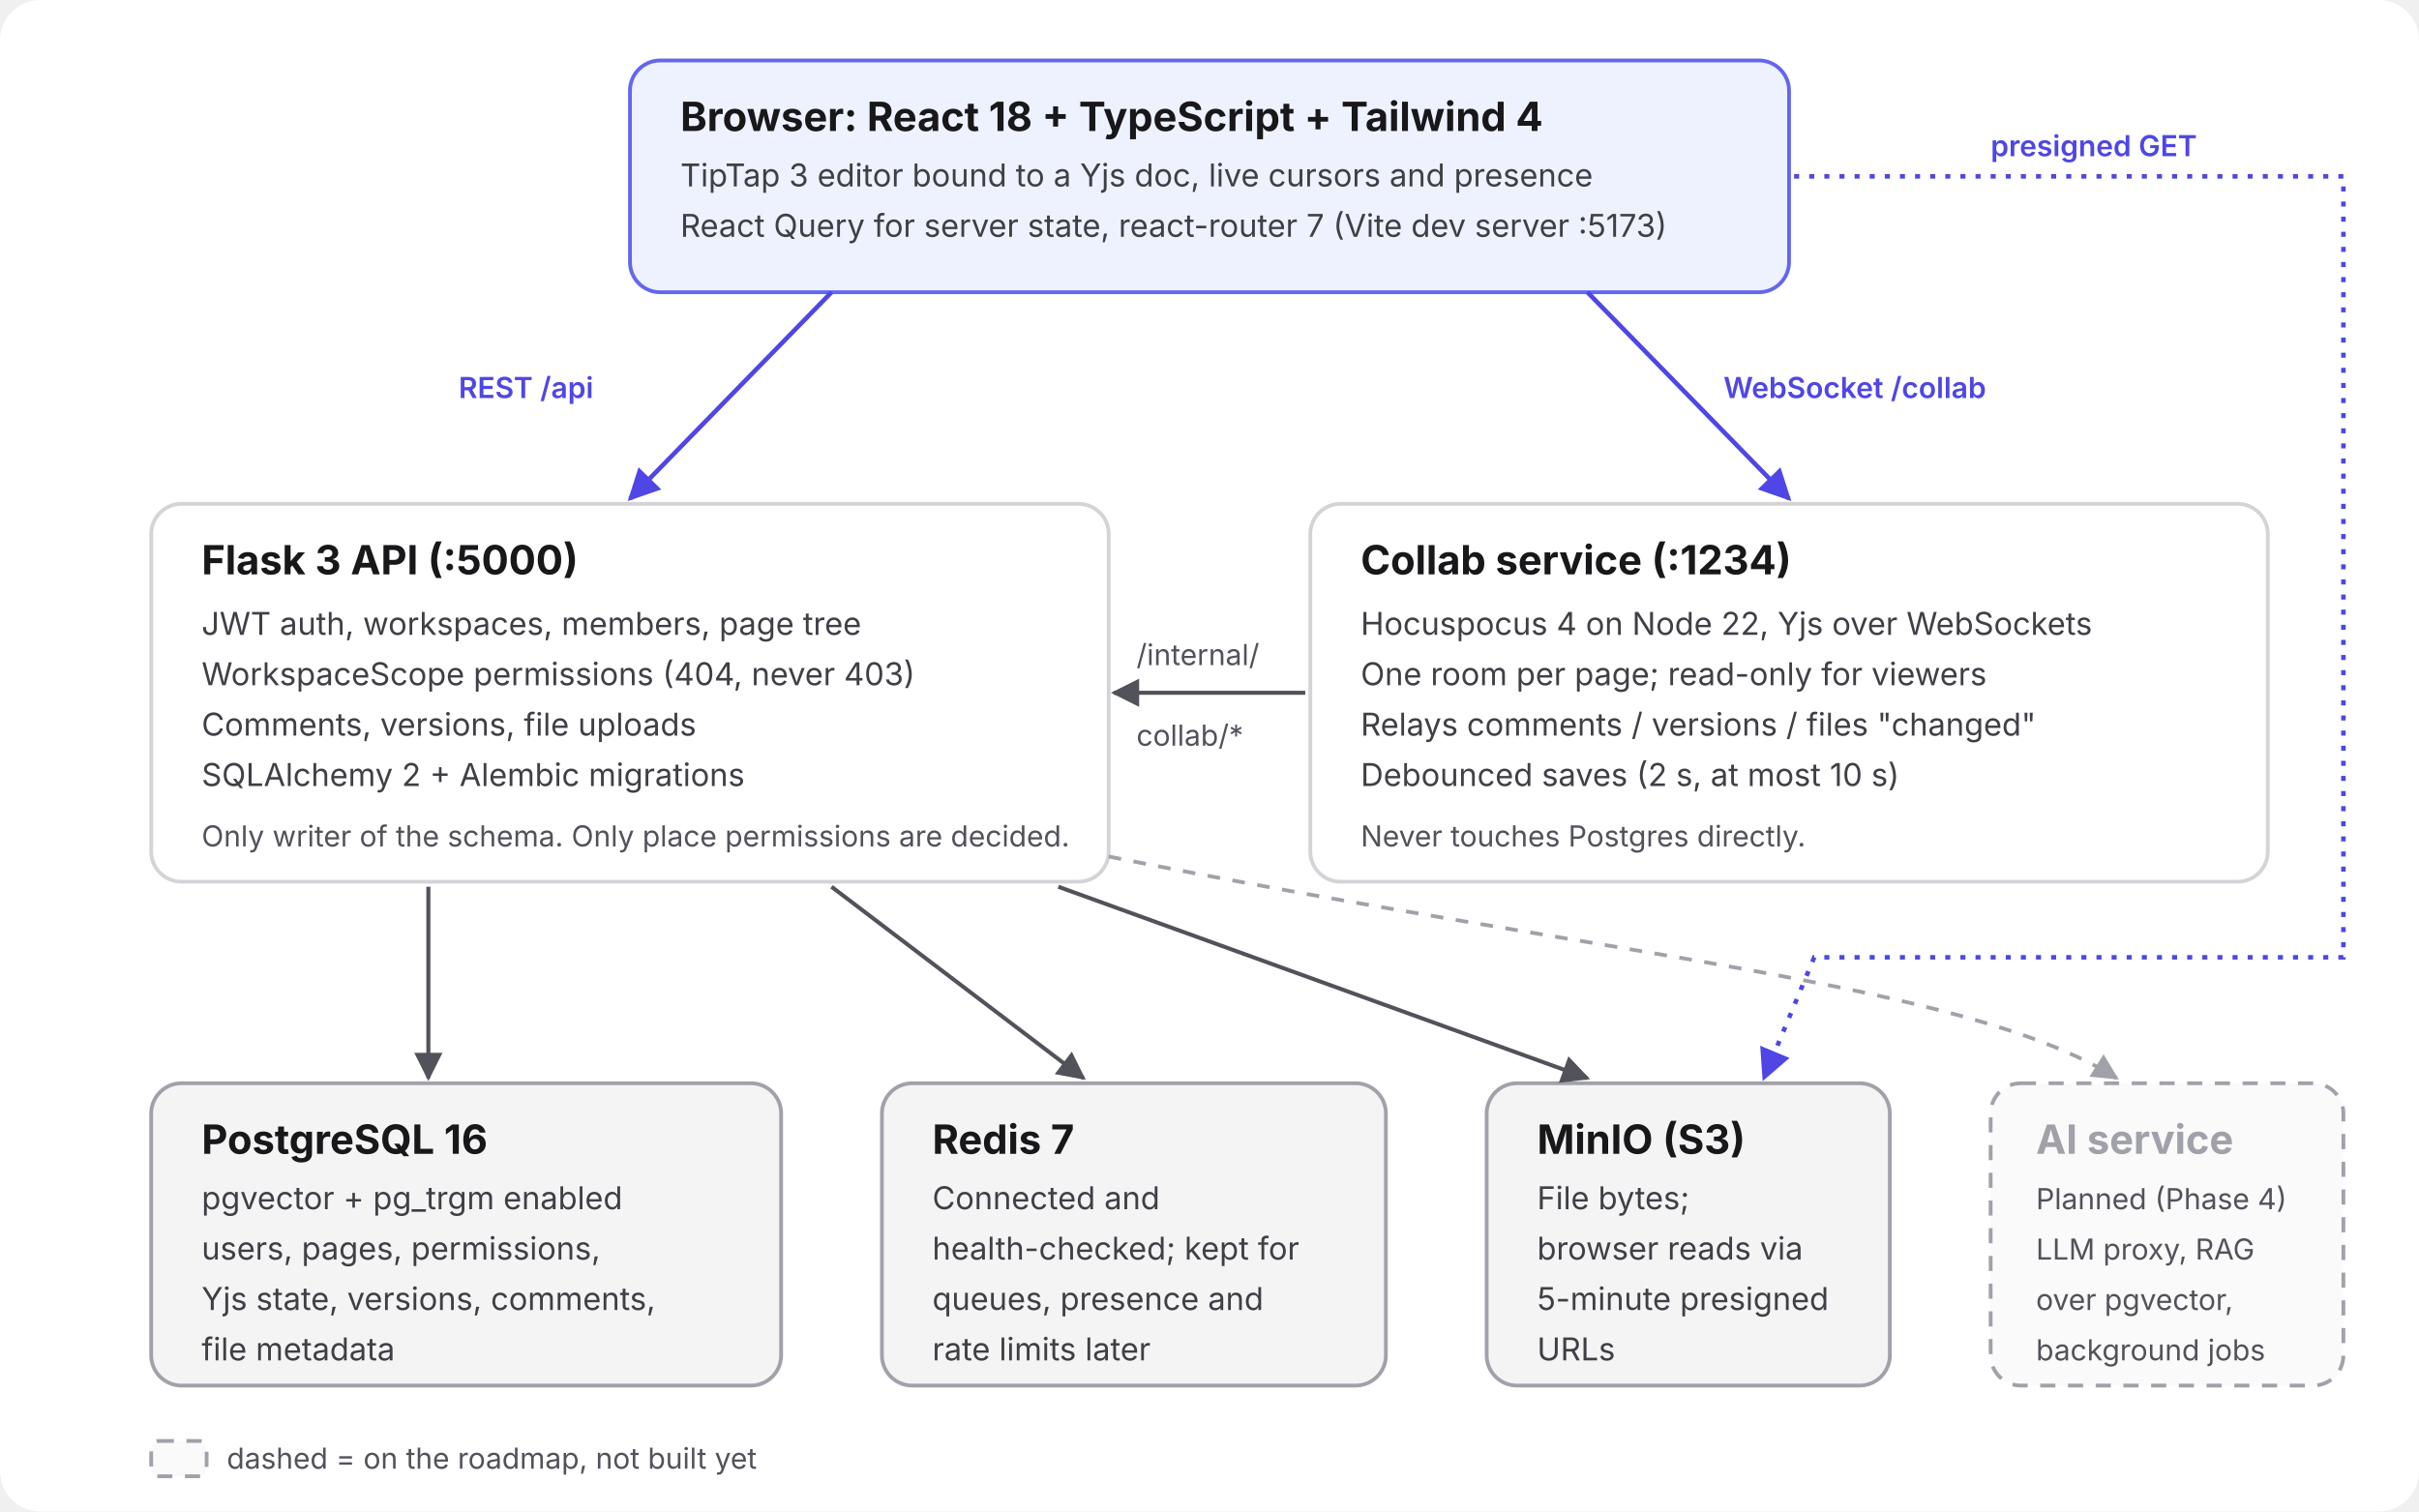
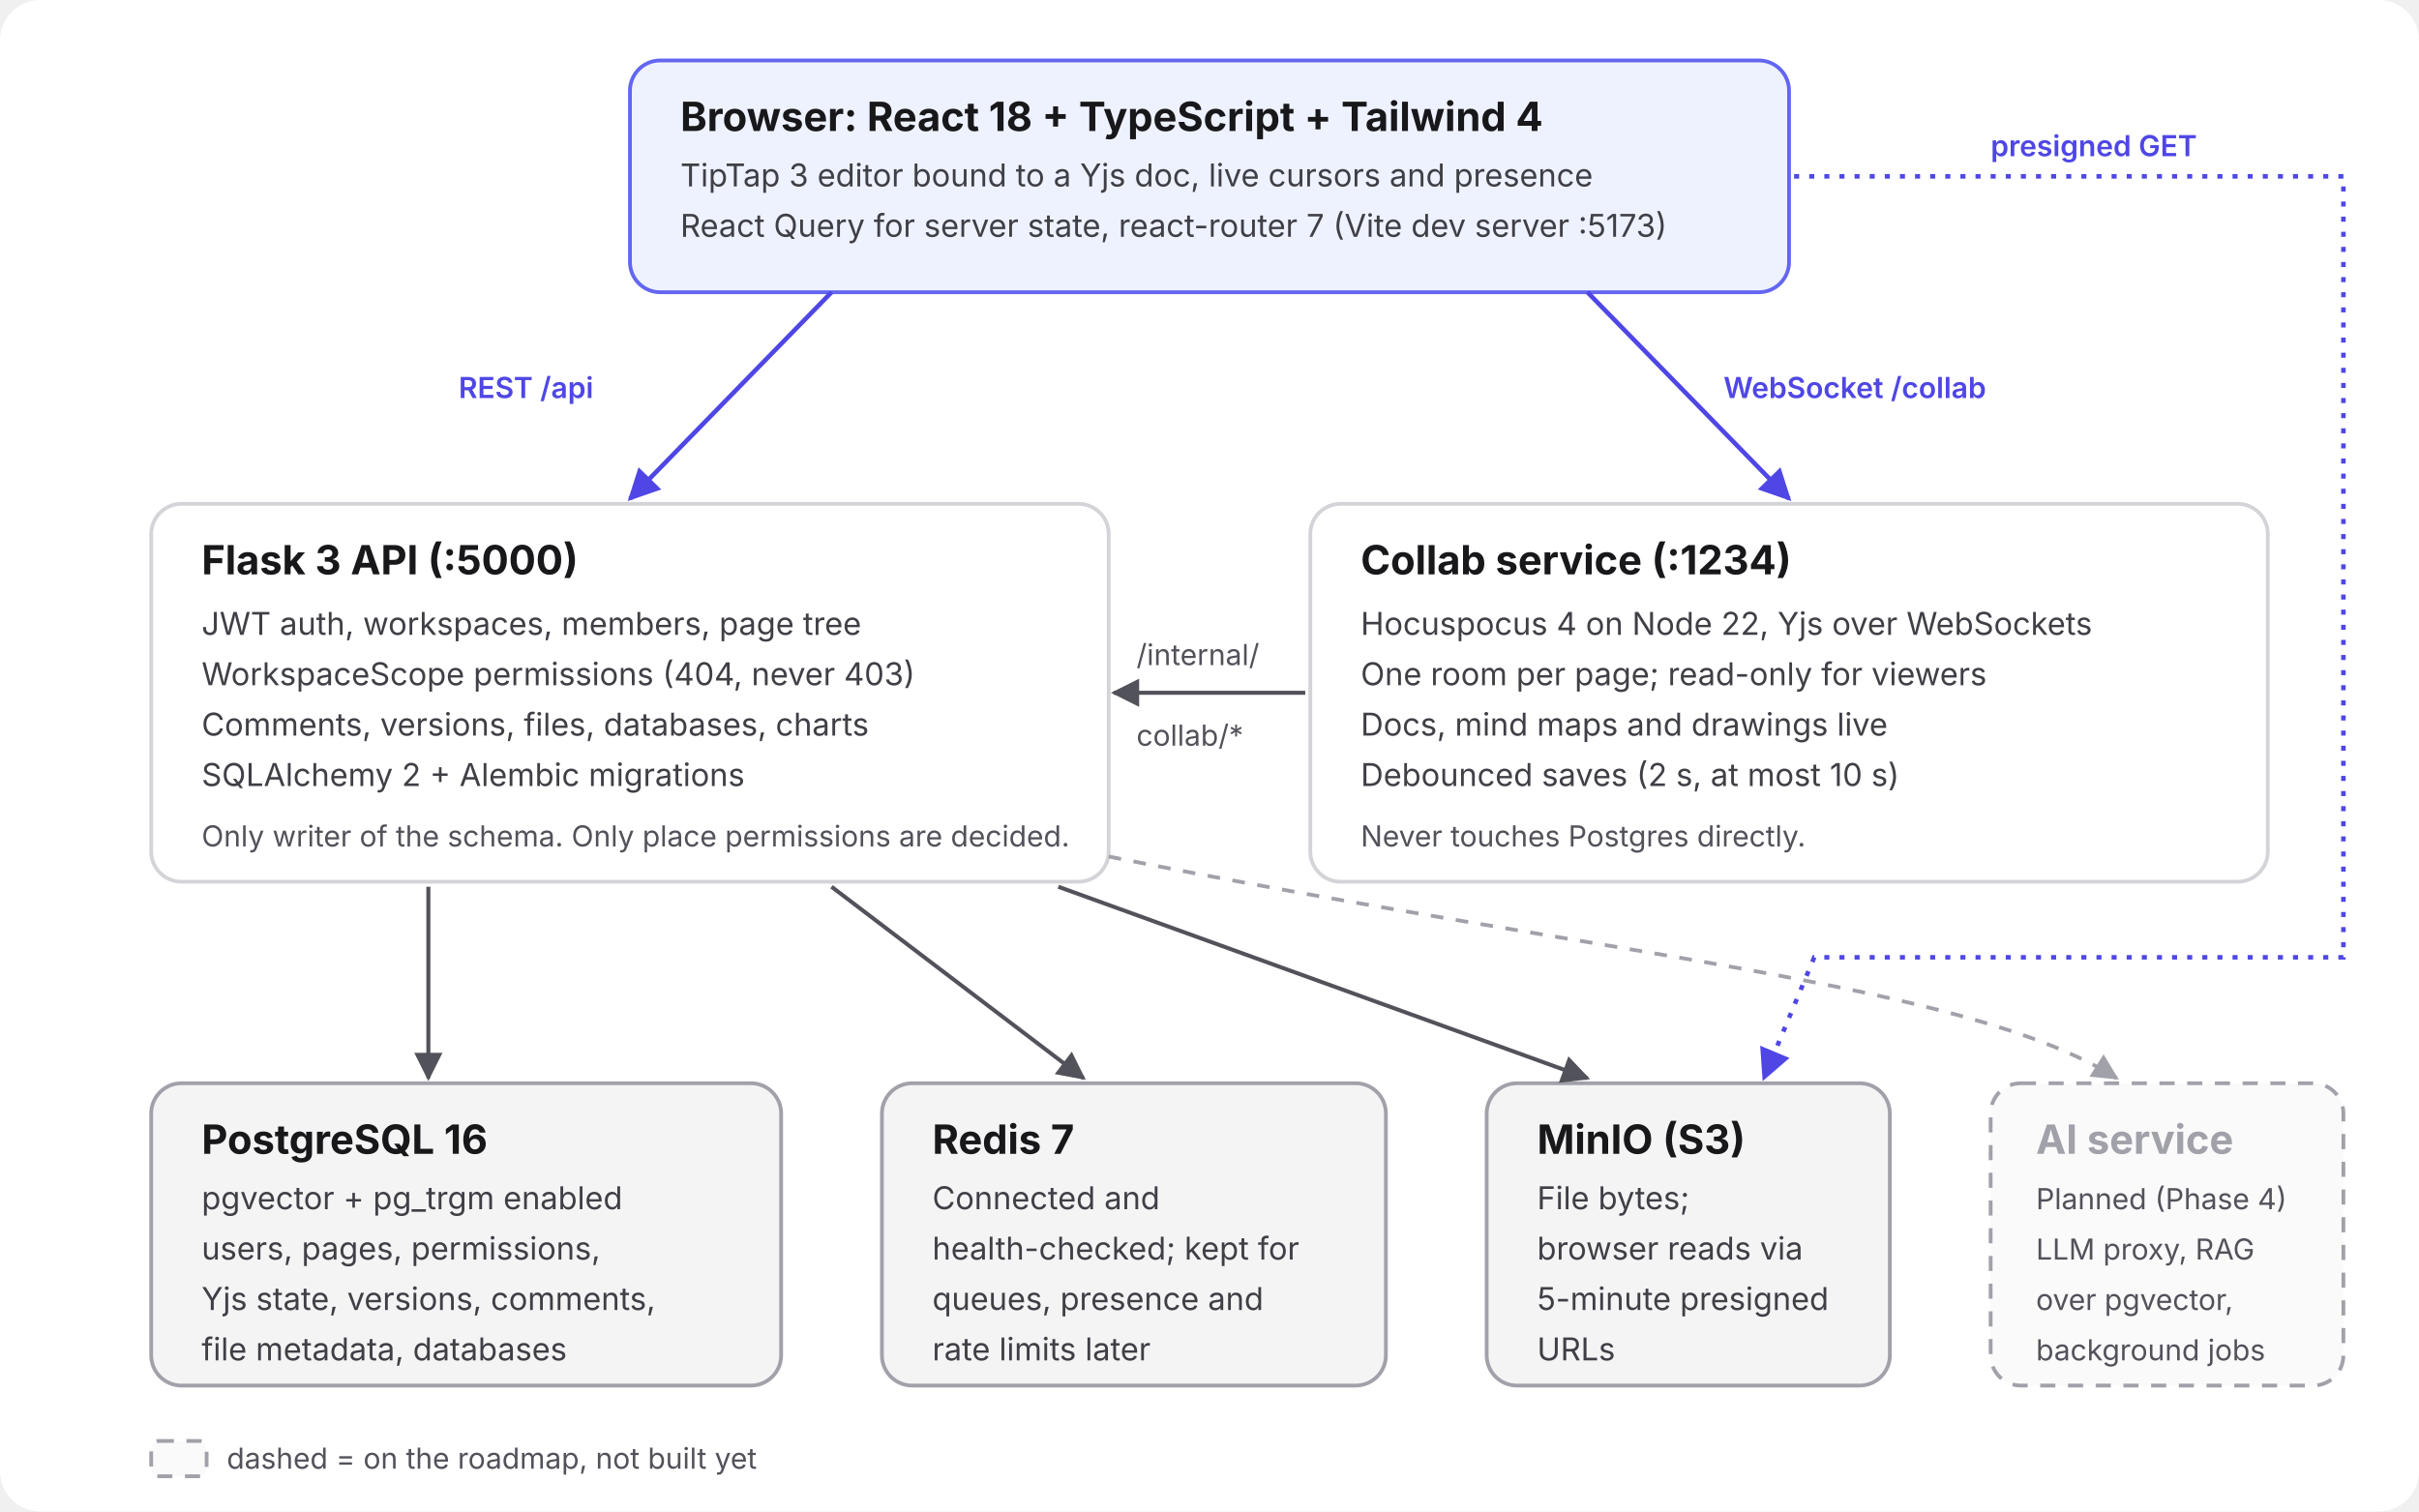
<svg xmlns="http://www.w3.org/2000/svg" viewBox="0 0 960 600" width="960" height="600" role="img" aria-label="Ymer architecture: browser, Flask API, Hocuspocus collab service, Postgres, Redis and MinIO">
  <defs>
    <marker id="arrow" viewBox="0 0 10 10" refX="9" refY="5" markerWidth="7" markerHeight="7" orient="auto-start-reverse">
      <path d="M0 0 L10 5 L0 10 z" fill="#52525b" />
    </marker>
    <marker id="arrow-brand" viewBox="0 0 10 10" refX="9" refY="5" markerWidth="7" markerHeight="7" orient="auto-start-reverse">
      <path d="M0 0 L10 5 L0 10 z" fill="#4f46e5" />
    </marker>
    <marker id="arrow-muted" viewBox="0 0 10 10" refX="9" refY="5" markerWidth="7" markerHeight="7" orient="auto-start-reverse">
      <path d="M0 0 L10 5 L0 10 z" fill="#a1a1aa" />
    </marker>
    <style>
      text { font-family: Inter, "Segoe UI", Helvetica, Arial, sans-serif; fill: #18181b; }
      .title { font-size: 16px; font-weight: 700; }
      .body { font-size: 12.5px; fill: #3f3f46; }
      .small { font-size: 11.5px; fill: #52525b; }
      .label { font-size: 11.5px; fill: #4f46e5; font-weight: 600; }
      .muted { fill: #a1a1aa; }
      .box { fill: #ffffff; stroke: #d4d4d8; stroke-width: 1.5; }
      .brand { fill: #eef2ff; stroke: #6366f1; stroke-width: 1.5; }
      .store { fill: #f4f4f5; stroke: #a1a1aa; stroke-width: 1.5; }
      .planned { fill: #fafafa; stroke: #a1a1aa; stroke-width: 1.5; stroke-dasharray: 6 5; }
      .line { stroke: #52525b; stroke-width: 1.6; fill: none; }
      .line-brand { stroke: #4f46e5; stroke-width: 1.8; fill: none; }
      .line-muted { stroke: #a1a1aa; stroke-width: 1.5; fill: none; stroke-dasharray: 5 5; }
    </style>
  </defs>
  <rect width="960" height="600" rx="16" fill="#ffffff" />
  <rect class="brand" x="250" y="24" width="460" height="92" rx="12" />
  <text class="title" x="270" y="52">Browser: React 18 + TypeScript + Tailwind 4</text>
  <text class="body" x="270" y="74">TipTap 3 editor bound to a Yjs doc, live cursors and presence</text>
  <text class="body" x="270" y="94">React Query for server state, react-router 7 (Vite dev server :5173)</text>
  <rect class="box" x="60" y="200" width="380" height="150" rx="12" />
  <text class="title" x="80" y="228">Flask 3 API  (:5000)</text>
  <text class="body" x="80" y="252">JWT auth, workspaces, members, page tree</text>
  <text class="body" x="80" y="272">WorkspaceScope permissions (404, never 403)</text>
-   <text class="body" x="80" y="292">Comments, versions, file uploads</text>
+   <text class="body" x="80" y="292">Comments, versions, files, databases, charts</text>
  <text class="body" x="80" y="312">SQLAlchemy 2 + Alembic migrations</text>
  <text class="small" x="80" y="336">Only writer of the schema. Only place permissions are decided.</text>
  <rect class="box" x="520" y="200" width="380" height="150" rx="12" />
  <text class="title" x="540" y="228">Collab service  (:1234)</text>
  <text class="body" x="540" y="252">Hocuspocus 4 on Node 22, Yjs over WebSockets</text>
  <text class="body" x="540" y="272">One room per page; read-only for viewers</text>
-   <text class="body" x="540" y="292">Relays comments / versions / files "changed"</text>
+   <text class="body" x="540" y="292">Docs, mind maps and drawings live</text>
  <text class="body" x="540" y="312">Debounced saves (2 s, at most 10 s)</text>
  <text class="small" x="540" y="336">Never touches Postgres directly.</text>
  <path class="line-brand" d="M330 116 L250 198" marker-end="url(#arrow-brand)" />
  <text class="label" x="182" y="158">REST  /api</text>
  <path class="line-brand" d="M630 116 L710 198" marker-end="url(#arrow-brand)" />
  <text class="label" x="684" y="158">WebSocket  /collab</text>
  <path class="line" d="M518 275 L442 275" marker-end="url(#arrow)" />
  <text class="small" x="451" y="264">/internal/</text>
  <text class="small" x="451" y="296">collab/*</text>
  <rect class="store" x="60" y="430" width="250" height="120" rx="12" />
  <text class="title" x="80" y="458">PostgreSQL 16</text>
  <text class="body" x="80" y="480">pgvector + pg_trgm enabled</text>
  <text class="body" x="80" y="500">users, pages, permissions,</text>
  <text class="body" x="80" y="520">Yjs state, versions, comments,</text>
-   <text class="body" x="80" y="540">file metadata</text>
+   <text class="body" x="80" y="540">file metadata, databases</text>
  <rect class="store" x="350" y="430" width="200" height="120" rx="12" />
  <text class="title" x="370" y="458">Redis 7</text>
  <text class="body" x="370" y="480">Connected and</text>
  <text class="body" x="370" y="500">health-checked; kept for</text>
  <text class="body" x="370" y="520">queues, presence and</text>
  <text class="body" x="370" y="540">rate limits later</text>
  <rect class="store" x="590" y="430" width="160" height="120" rx="12" />
  <text class="title" x="610" y="458">MinIO (S3)</text>
  <text class="body" x="610" y="480">File bytes;</text>
  <text class="body" x="610" y="500">browser reads via</text>
  <text class="body" x="610" y="520">5-minute presigned</text>
  <text class="body" x="610" y="540">URLs</text>
  <rect class="planned" x="790" y="430" width="140" height="120" rx="12" />
  <text class="title muted" x="808" y="458">AI service</text>
  <text class="small" x="808" y="480">Planned (Phase 4)</text>
  <text class="small" x="808" y="500">LLM proxy, RAG</text>
  <text class="small" x="808" y="520">over pgvector,</text>
  <text class="small" x="808" y="540">background jobs</text>
  <path class="line" d="M170 352 L170 428" marker-end="url(#arrow)" />
  <path class="line" d="M330 352 L430 428" marker-end="url(#arrow)" />
  <path class="line" d="M420 352 L630 428" marker-end="url(#arrow)" />
  <path class="line-muted" d="M440 340 C640 380 780 390 840 428" marker-end="url(#arrow-muted)" />
  <path class="line-brand" d="M712 70 L930 70 L930 380 L720 380 L700 428" marker-end="url(#arrow-brand)" stroke-dasharray="2 4" />
  <text class="label" x="790" y="62">presigned GET</text>
  <rect class="planned" x="60" y="572" width="22" height="14" rx="3" />
  <text class="small" x="90" y="583">dashed = on the roadmap, not built yet</text>
</svg>
